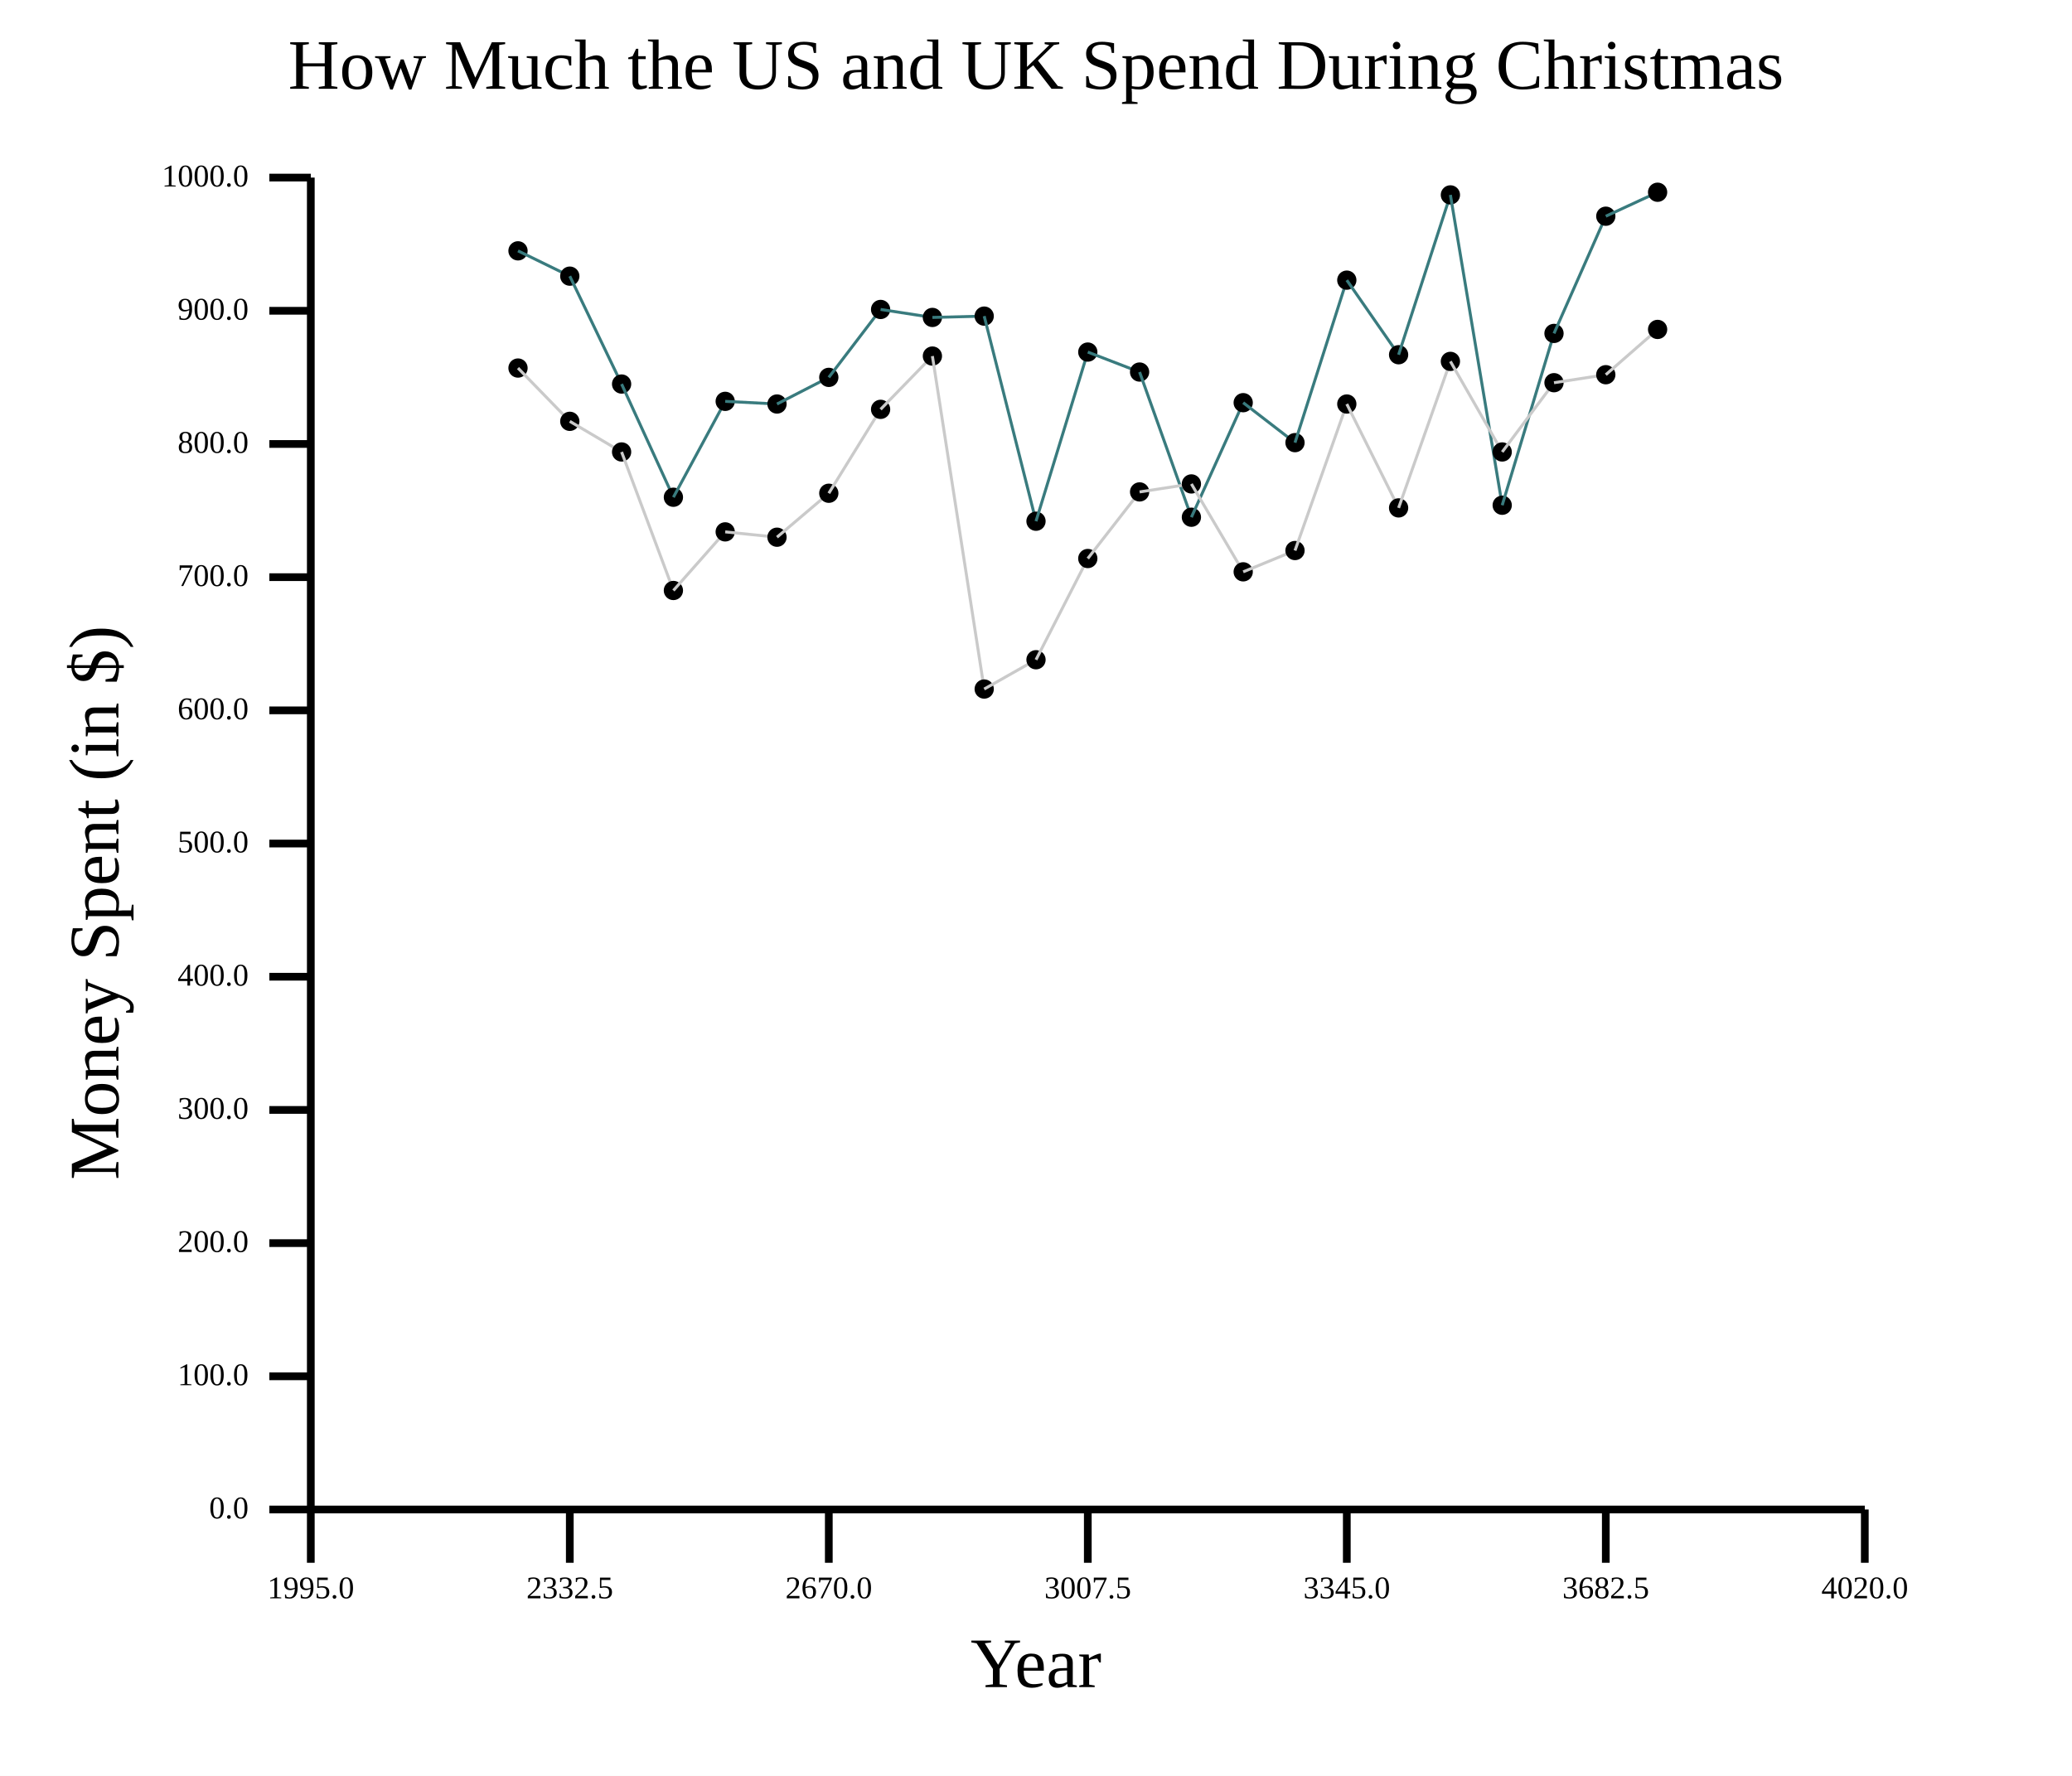
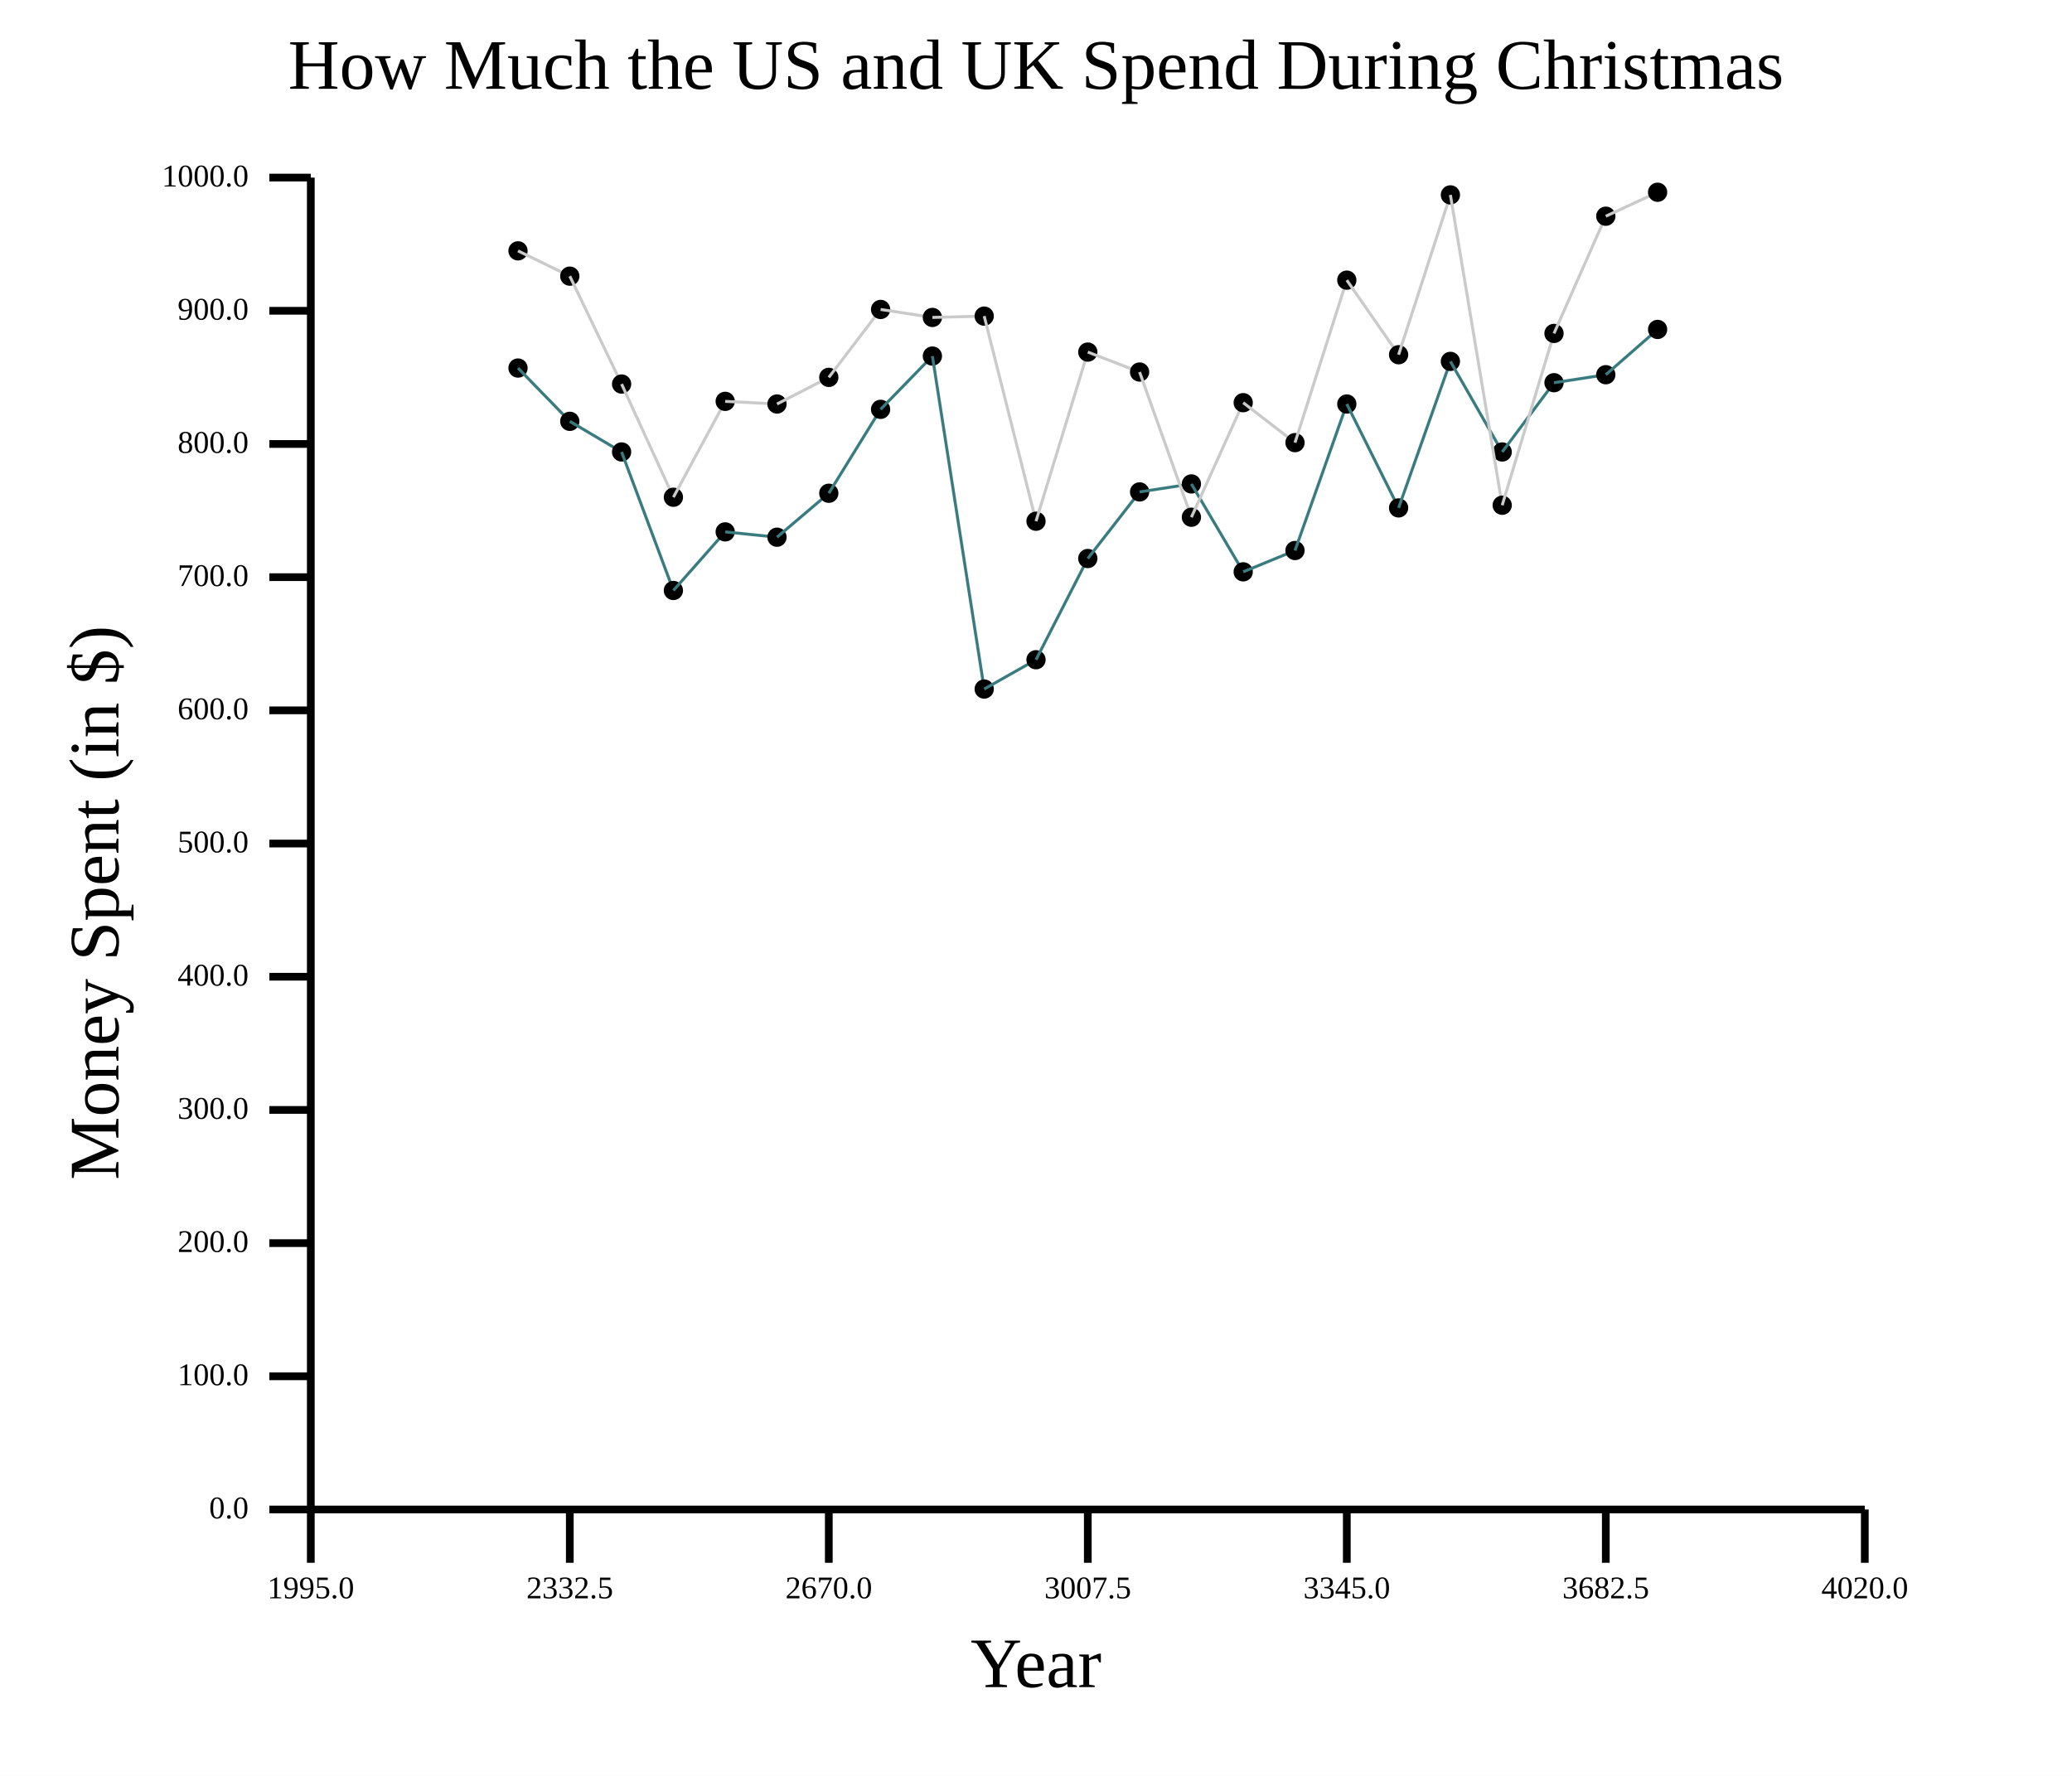
<svg xmlns="http://www.w3.org/2000/svg" width="700" height="600" tabindex="0">
  <rect width="100.0%" height="100.0%" x="" y="" tabindex="0" fill="white" />
  <line x1="15.0%" y1="85.0%" x2="90.0%" y2="85.0%" tabindex="-1" stroke="black" stroke-width="0.4%" />
  <line x1="15.0%" y1="85.0%" x2="15.0%" y2="10.0%" tabindex="-1" stroke="black" stroke-width="0.4%" />
  <text x="50.0%" y="5.0%" font-size="18pt" text-anchor="middle" tabindex="0">How Much the US and UK Spend During Christmas</text>
  <text x="50.0%" y="95.0%" font-size="18pt" text-anchor="middle" tabindex="0">Year</text>
  <text x="5.0%" y="50.0%" font-size="18pt" text-anchor="middle" transform="rotate(270, 40,300)" tabindex="0">Money Spent (in $)</text>
+   <circle cx="25.0%" cy="20.725%" r="0.5%" tabindex="0" fill="black" />
+   <line x1="25.0%" y1="20.725%" x2="27.5%" y2="23.725%" tabindex="0" stroke="rgb(57,123,126)" />
+   <circle cx="27.5%" cy="23.725%" r="0.5%" tabindex="0" fill="black" />
+   <line x1="27.5%" y1="23.725%" x2="30.0%" y2="25.45%" tabindex="0" stroke="rgb(57,123,126)" />
+   <circle cx="30.0%" cy="25.45%" r="0.5%" tabindex="0" fill="black" />
+   <line x1="30.0%" y1="25.45%" x2="32.5%" y2="33.25%" tabindex="0" stroke="rgb(57,123,126)" />
+   <circle cx="32.5%" cy="33.25%" r="0.5%" tabindex="0" fill="black" />
+   <line x1="32.5%" y1="33.25%" x2="35.0%" y2="29.95%" tabindex="0" stroke="rgb(57,123,126)" />
+   <circle cx="35.0%" cy="29.95%" r="0.5%" tabindex="0" fill="black" />
+   <line x1="35.0%" y1="29.95%" x2="37.5%" y2="30.25%" tabindex="0" stroke="rgb(57,123,126)" />
+   <circle cx="37.5%" cy="30.25%" r="0.5%" tabindex="0" fill="black" />
+   <line x1="37.5%" y1="30.25%" x2="40.0%" y2="27.775%" tabindex="0" stroke="rgb(57,123,126)" />
+   <circle cx="40.0%" cy="27.775%" r="0.5%" tabindex="0" fill="black" />
+   <line x1="40.0%" y1="27.775%" x2="42.5%" y2="23.05%" tabindex="0" stroke="rgb(57,123,126)" />
+   <circle cx="42.5%" cy="23.05%" r="0.5%" tabindex="0" fill="black" />
+   <line x1="42.5%" y1="23.05%" x2="45.0%" y2="20.05%" tabindex="0" stroke="rgb(57,123,126)" />
+   <circle cx="45.0%" cy="20.05%" r="0.5%" tabindex="0" fill="black" />
+   <line x1="45.0%" y1="20.05%" x2="47.5%" y2="38.8%" tabindex="0" stroke="rgb(57,123,126)" />
+   <circle cx="47.5%" cy="38.8%" r="0.5%" tabindex="0" fill="black" />
+   <line x1="47.5%" y1="38.8%" x2="50.0%" y2="37.15%" tabindex="0" stroke="rgb(57,123,126)" />
+   <circle cx="50.0%" cy="37.15%" r="0.5%" tabindex="0" fill="black" />
+   <line x1="50.0%" y1="37.15%" x2="52.5%" y2="31.45%" tabindex="0" stroke="rgb(57,123,126)" />
+   <circle cx="52.5%" cy="31.45%" r="0.5%" tabindex="0" fill="black" />
+   <line x1="52.5%" y1="31.45%" x2="55.0%" y2="27.7%" tabindex="0" stroke="rgb(57,123,126)" />
+   <circle cx="55.0%" cy="27.7%" r="0.5%" tabindex="0" fill="black" />
+   <line x1="55.0%" y1="27.7%" x2="57.5%" y2="27.25%" tabindex="0" stroke="rgb(57,123,126)" />
+   <circle cx="57.5%" cy="27.25%" r="0.5%" tabindex="0" fill="black" />
+   <line x1="57.5%" y1="27.25%" x2="60.0%" y2="32.2%" tabindex="0" stroke="rgb(57,123,126)" />
+   <circle cx="60.0%" cy="32.2%" r="0.5%" tabindex="0" fill="black" />
+   <line x1="60.0%" y1="32.2%" x2="62.5%" y2="31.0%" tabindex="0" stroke="rgb(57,123,126)" />
+   <circle cx="62.5%" cy="31.0%" r="0.5%" tabindex="0" fill="black" />
+   <line x1="62.5%" y1="31.0%" x2="65.0%" y2="22.75%" tabindex="0" stroke="rgb(57,123,126)" />
+   <circle cx="65.0%" cy="22.75%" r="0.5%" tabindex="0" fill="black" />
+   <line x1="65.0%" y1="22.75%" x2="67.5%" y2="28.6%" tabindex="0" stroke="rgb(57,123,126)" />
+   <circle cx="67.5%" cy="28.6%" r="0.5%" tabindex="0" fill="black" />
+   <line x1="67.5%" y1="28.6%" x2="70.0%" y2="20.35%" tabindex="0" stroke="rgb(57,123,126)" />
+   <circle cx="70.0%" cy="20.35%" r="0.5%" tabindex="0" fill="black" />
+   <line x1="70.0%" y1="20.35%" x2="72.5%" y2="25.45%" tabindex="0" stroke="rgb(57,123,126)" />
+   <circle cx="72.5%" cy="25.45%" r="0.5%" tabindex="0" fill="black" />
+   <line x1="72.5%" y1="25.45%" x2="75.0%" y2="21.55%" tabindex="0" stroke="rgb(57,123,126)" />
+   <circle cx="75.0%" cy="21.55%" r="0.5%" tabindex="0" fill="black" />
+   <line x1="75.0%" y1="21.55%" x2="77.5%" y2="21.1%" tabindex="0" stroke="rgb(57,123,126)" />
+   <circle cx="77.5%" cy="21.1%" r="0.5%" tabindex="0" fill="black" />
+   <line x1="77.5%" y1="21.1%" x2="80.0%" y2="18.55%" tabindex="0" stroke="rgb(57,123,126)" />
+   <circle cx="80.0%" cy="18.55%" r="0.5%" tabindex="0" fill="black" />
  <circle cx="25.0%" cy="14.125%" r="0.5%" tabindex="0" fill="black" />
-   <line x1="25.0%" y1="14.125%" x2="27.5%" y2="15.55%" tabindex="0" stroke="rgb(57,123,126)" />
+   <line x1="25.0%" y1="14.125%" x2="27.5%" y2="15.55%" tabindex="0" stroke="rgb(202,202,202)" />
  <circle cx="27.5%" cy="15.55%" r="0.5%" tabindex="0" fill="black" />
-   <line x1="27.5%" y1="15.55%" x2="30.0%" y2="21.625%" tabindex="0" stroke="rgb(57,123,126)" />
+   <line x1="27.5%" y1="15.55%" x2="30.0%" y2="21.625%" tabindex="0" stroke="rgb(202,202,202)" />
  <circle cx="30.0%" cy="21.625%" r="0.5%" tabindex="0" fill="black" />
-   <line x1="30.0%" y1="21.625%" x2="32.5%" y2="28.0%" tabindex="0" stroke="rgb(57,123,126)" />
+   <line x1="30.0%" y1="21.625%" x2="32.5%" y2="28.0%" tabindex="0" stroke="rgb(202,202,202)" />
  <circle cx="32.5%" cy="28.0%" r="0.5%" tabindex="0" fill="black" />
-   <line x1="32.5%" y1="28.0%" x2="35.0%" y2="22.6%" tabindex="0" stroke="rgb(57,123,126)" />
+   <line x1="32.5%" y1="28.0%" x2="35.0%" y2="22.6%" tabindex="0" stroke="rgb(202,202,202)" />
  <circle cx="35.0%" cy="22.6%" r="0.5%" tabindex="0" fill="black" />
-   <line x1="35.0%" y1="22.6%" x2="37.5%" y2="22.75%" tabindex="0" stroke="rgb(57,123,126)" />
+   <line x1="35.0%" y1="22.6%" x2="37.5%" y2="22.75%" tabindex="0" stroke="rgb(202,202,202)" />
  <circle cx="37.5%" cy="22.75%" r="0.5%" tabindex="0" fill="black" />
-   <line x1="37.5%" y1="22.75%" x2="40.0%" y2="21.25%" tabindex="0" stroke="rgb(57,123,126)" />
+   <line x1="37.5%" y1="22.75%" x2="40.0%" y2="21.25%" tabindex="0" stroke="rgb(202,202,202)" />
  <circle cx="40.0%" cy="21.25%" r="0.5%" tabindex="0" fill="black" />
-   <line x1="40.0%" y1="21.25%" x2="42.5%" y2="17.425%" tabindex="0" stroke="rgb(57,123,126)" />
+   <line x1="40.0%" y1="21.25%" x2="42.5%" y2="17.425%" tabindex="0" stroke="rgb(202,202,202)" />
  <circle cx="42.5%" cy="17.425%" r="0.5%" tabindex="0" fill="black" />
-   <line x1="42.5%" y1="17.425%" x2="45.0%" y2="17.875%" tabindex="0" stroke="rgb(57,123,126)" />
+   <line x1="42.5%" y1="17.425%" x2="45.0%" y2="17.875%" tabindex="0" stroke="rgb(202,202,202)" />
  <circle cx="45.0%" cy="17.875%" r="0.5%" tabindex="0" fill="black" />
-   <line x1="45.0%" y1="17.875%" x2="47.5%" y2="17.8%" tabindex="0" stroke="rgb(57,123,126)" />
+   <line x1="45.0%" y1="17.875%" x2="47.5%" y2="17.8%" tabindex="0" stroke="rgb(202,202,202)" />
  <circle cx="47.5%" cy="17.8%" r="0.5%" tabindex="0" fill="black" />
-   <line x1="47.5%" y1="17.8%" x2="50.0%" y2="29.35%" tabindex="0" stroke="rgb(57,123,126)" />
+   <line x1="47.5%" y1="17.8%" x2="50.0%" y2="29.35%" tabindex="0" stroke="rgb(202,202,202)" />
  <circle cx="50.0%" cy="29.35%" r="0.5%" tabindex="0" fill="black" />
-   <line x1="50.0%" y1="29.35%" x2="52.5%" y2="19.825%" tabindex="0" stroke="rgb(57,123,126)" />
+   <line x1="50.0%" y1="29.35%" x2="52.5%" y2="19.825%" tabindex="0" stroke="rgb(202,202,202)" />
  <circle cx="52.5%" cy="19.825%" r="0.5%" tabindex="0" fill="black" />
-   <line x1="52.5%" y1="19.825%" x2="55.0%" y2="20.95%" tabindex="0" stroke="rgb(57,123,126)" />
+   <line x1="52.5%" y1="19.825%" x2="55.0%" y2="20.95%" tabindex="0" stroke="rgb(202,202,202)" />
  <circle cx="55.0%" cy="20.95%" r="0.5%" tabindex="0" fill="black" />
-   <line x1="55.0%" y1="20.95%" x2="57.5%" y2="29.125%" tabindex="0" stroke="rgb(57,123,126)" />
+   <line x1="55.0%" y1="20.95%" x2="57.5%" y2="29.125%" tabindex="0" stroke="rgb(202,202,202)" />
  <circle cx="57.5%" cy="29.125%" r="0.5%" tabindex="0" fill="black" />
-   <line x1="57.5%" y1="29.125%" x2="60.0%" y2="22.675%" tabindex="0" stroke="rgb(57,123,126)" />
+   <line x1="57.5%" y1="29.125%" x2="60.0%" y2="22.675%" tabindex="0" stroke="rgb(202,202,202)" />
  <circle cx="60.0%" cy="22.675%" r="0.5%" tabindex="0" fill="black" />
-   <line x1="60.0%" y1="22.675%" x2="62.5%" y2="24.925%" tabindex="0" stroke="rgb(57,123,126)" />
+   <line x1="60.0%" y1="22.675%" x2="62.5%" y2="24.925%" tabindex="0" stroke="rgb(202,202,202)" />
  <circle cx="62.5%" cy="24.925%" r="0.5%" tabindex="0" fill="black" />
-   <line x1="62.5%" y1="24.925%" x2="65.0%" y2="15.775%" tabindex="0" stroke="rgb(57,123,126)" />
+   <line x1="62.5%" y1="24.925%" x2="65.0%" y2="15.775%" tabindex="0" stroke="rgb(202,202,202)" />
  <circle cx="65.0%" cy="15.775%" r="0.5%" tabindex="0" fill="black" />
-   <line x1="65.0%" y1="15.775%" x2="67.5%" y2="19.975%" tabindex="0" stroke="rgb(57,123,126)" />
+   <line x1="65.0%" y1="15.775%" x2="67.5%" y2="19.975%" tabindex="0" stroke="rgb(202,202,202)" />
  <circle cx="67.5%" cy="19.975%" r="0.5%" tabindex="0" fill="black" />
-   <line x1="67.5%" y1="19.975%" x2="70.0%" y2="10.975%" tabindex="0" stroke="rgb(57,123,126)" />
+   <line x1="67.5%" y1="19.975%" x2="70.0%" y2="10.975%" tabindex="0" stroke="rgb(202,202,202)" />
  <circle cx="70.0%" cy="10.975%" r="0.5%" tabindex="0" fill="black" />
-   <line x1="70.0%" y1="10.975%" x2="72.5%" y2="28.45%" tabindex="0" stroke="rgb(57,123,126)" />
+   <line x1="70.0%" y1="10.975%" x2="72.5%" y2="28.45%" tabindex="0" stroke="rgb(202,202,202)" />
  <circle cx="72.5%" cy="28.45%" r="0.5%" tabindex="0" fill="black" />
-   <line x1="72.5%" y1="28.45%" x2="75.0%" y2="18.775%" tabindex="0" stroke="rgb(57,123,126)" />
+   <line x1="72.5%" y1="28.45%" x2="75.0%" y2="18.775%" tabindex="0" stroke="rgb(202,202,202)" />
  <circle cx="75.0%" cy="18.775%" r="0.5%" tabindex="0" fill="black" />
-   <line x1="75.0%" y1="18.775%" x2="77.5%" y2="12.175%" tabindex="0" stroke="rgb(57,123,126)" />
+   <line x1="75.0%" y1="18.775%" x2="77.5%" y2="12.175%" tabindex="0" stroke="rgb(202,202,202)" />
  <circle cx="77.5%" cy="12.175%" r="0.5%" tabindex="0" fill="black" />
-   <line x1="77.5%" y1="12.175%" x2="80.0%" y2="10.825%" tabindex="0" stroke="rgb(57,123,126)" />
+   <line x1="77.5%" y1="12.175%" x2="80.0%" y2="10.825%" tabindex="0" stroke="rgb(202,202,202)" />
  <circle cx="80.0%" cy="10.825%" r="0.5%" tabindex="0" fill="black" />
-   <circle cx="25.0%" cy="20.725%" r="0.5%" tabindex="0" fill="black" />
-   <line x1="25.0%" y1="20.725%" x2="27.5%" y2="23.725%" tabindex="0" stroke="rgb(202,202,202)" />
-   <circle cx="27.5%" cy="23.725%" r="0.5%" tabindex="0" fill="black" />
-   <line x1="27.5%" y1="23.725%" x2="30.0%" y2="25.45%" tabindex="0" stroke="rgb(202,202,202)" />
-   <circle cx="30.0%" cy="25.45%" r="0.5%" tabindex="0" fill="black" />
-   <line x1="30.0%" y1="25.45%" x2="32.5%" y2="33.25%" tabindex="0" stroke="rgb(202,202,202)" />
-   <circle cx="32.5%" cy="33.25%" r="0.5%" tabindex="0" fill="black" />
-   <line x1="32.5%" y1="33.25%" x2="35.0%" y2="29.95%" tabindex="0" stroke="rgb(202,202,202)" />
-   <circle cx="35.0%" cy="29.95%" r="0.5%" tabindex="0" fill="black" />
-   <line x1="35.0%" y1="29.95%" x2="37.5%" y2="30.25%" tabindex="0" stroke="rgb(202,202,202)" />
-   <circle cx="37.5%" cy="30.25%" r="0.5%" tabindex="0" fill="black" />
-   <line x1="37.5%" y1="30.25%" x2="40.0%" y2="27.775%" tabindex="0" stroke="rgb(202,202,202)" />
-   <circle cx="40.0%" cy="27.775%" r="0.5%" tabindex="0" fill="black" />
-   <line x1="40.0%" y1="27.775%" x2="42.5%" y2="23.05%" tabindex="0" stroke="rgb(202,202,202)" />
-   <circle cx="42.5%" cy="23.05%" r="0.5%" tabindex="0" fill="black" />
-   <line x1="42.5%" y1="23.05%" x2="45.0%" y2="20.05%" tabindex="0" stroke="rgb(202,202,202)" />
-   <circle cx="45.0%" cy="20.05%" r="0.5%" tabindex="0" fill="black" />
-   <line x1="45.0%" y1="20.05%" x2="47.5%" y2="38.8%" tabindex="0" stroke="rgb(202,202,202)" />
-   <circle cx="47.5%" cy="38.8%" r="0.5%" tabindex="0" fill="black" />
-   <line x1="47.5%" y1="38.8%" x2="50.0%" y2="37.15%" tabindex="0" stroke="rgb(202,202,202)" />
-   <circle cx="50.0%" cy="37.15%" r="0.5%" tabindex="0" fill="black" />
-   <line x1="50.0%" y1="37.15%" x2="52.5%" y2="31.45%" tabindex="0" stroke="rgb(202,202,202)" />
-   <circle cx="52.5%" cy="31.45%" r="0.5%" tabindex="0" fill="black" />
-   <line x1="52.5%" y1="31.45%" x2="55.0%" y2="27.7%" tabindex="0" stroke="rgb(202,202,202)" />
-   <circle cx="55.0%" cy="27.7%" r="0.5%" tabindex="0" fill="black" />
-   <line x1="55.0%" y1="27.7%" x2="57.5%" y2="27.25%" tabindex="0" stroke="rgb(202,202,202)" />
-   <circle cx="57.5%" cy="27.25%" r="0.5%" tabindex="0" fill="black" />
-   <line x1="57.5%" y1="27.25%" x2="60.0%" y2="32.2%" tabindex="0" stroke="rgb(202,202,202)" />
-   <circle cx="60.0%" cy="32.2%" r="0.5%" tabindex="0" fill="black" />
-   <line x1="60.0%" y1="32.2%" x2="62.5%" y2="31.0%" tabindex="0" stroke="rgb(202,202,202)" />
-   <circle cx="62.5%" cy="31.0%" r="0.5%" tabindex="0" fill="black" />
-   <line x1="62.5%" y1="31.0%" x2="65.0%" y2="22.75%" tabindex="0" stroke="rgb(202,202,202)" />
-   <circle cx="65.0%" cy="22.75%" r="0.5%" tabindex="0" fill="black" />
-   <line x1="65.0%" y1="22.75%" x2="67.5%" y2="28.6%" tabindex="0" stroke="rgb(202,202,202)" />
-   <circle cx="67.5%" cy="28.6%" r="0.5%" tabindex="0" fill="black" />
-   <line x1="67.5%" y1="28.6%" x2="70.0%" y2="20.35%" tabindex="0" stroke="rgb(202,202,202)" />
-   <circle cx="70.0%" cy="20.35%" r="0.5%" tabindex="0" fill="black" />
-   <line x1="70.0%" y1="20.35%" x2="72.5%" y2="25.45%" tabindex="0" stroke="rgb(202,202,202)" />
-   <circle cx="72.5%" cy="25.45%" r="0.5%" tabindex="0" fill="black" />
-   <line x1="72.5%" y1="25.45%" x2="75.0%" y2="21.55%" tabindex="0" stroke="rgb(202,202,202)" />
-   <circle cx="75.0%" cy="21.55%" r="0.5%" tabindex="0" fill="black" />
-   <line x1="75.0%" y1="21.55%" x2="77.5%" y2="21.1%" tabindex="0" stroke="rgb(202,202,202)" />
-   <circle cx="77.5%" cy="21.1%" r="0.5%" tabindex="0" fill="black" />
-   <line x1="77.5%" y1="21.1%" x2="80.0%" y2="18.55%" tabindex="0" stroke="rgb(202,202,202)" />
-   <circle cx="80.0%" cy="18.55%" r="0.5%" tabindex="0" fill="black" />
  <line x1="15.0%" y1="85.0%" x2="15.0%" y2="88.0%" tabindex="-1" stroke="black" stroke-width="0.4%" />
  <text x="15.0%" y="90.0%" font-size="8pt" text-anchor="middle" tabindex="0">1995.0</text>
  <line x1="27.5%" y1="85.0%" x2="27.5%" y2="88.0%" tabindex="-1" stroke="black" stroke-width="0.4%" />
  <text x="27.5%" y="90.0%" font-size="8pt" text-anchor="middle" tabindex="0">2332.5</text>
  <line x1="40.0%" y1="85.0%" x2="40.0%" y2="88.0%" tabindex="-1" stroke="black" stroke-width="0.4%" />
  <text x="40.0%" y="90.0%" font-size="8pt" text-anchor="middle" tabindex="0">2670.0</text>
  <line x1="52.5%" y1="85.0%" x2="52.5%" y2="88.0%" tabindex="-1" stroke="black" stroke-width="0.4%" />
  <text x="52.5%" y="90.0%" font-size="8pt" text-anchor="middle" tabindex="0">3007.5</text>
  <line x1="65.0%" y1="85.0%" x2="65.0%" y2="88.0%" tabindex="-1" stroke="black" stroke-width="0.4%" />
  <text x="65.0%" y="90.0%" font-size="8pt" text-anchor="middle" tabindex="0">3345.0</text>
  <line x1="77.5%" y1="85.0%" x2="77.5%" y2="88.0%" tabindex="-1" stroke="black" stroke-width="0.4%" />
  <text x="77.5%" y="90.0%" font-size="8pt" text-anchor="middle" tabindex="0">3682.5</text>
  <line x1="90.0%" y1="85.0%" x2="90.0%" y2="88.0%" tabindex="-1" stroke="black" stroke-width="0.4%" />
  <text x="90.0%" y="90.0%" font-size="8pt" text-anchor="middle" tabindex="0">4020.0</text>
  <text x="12.0%" y="85.5%" font-size="8pt" text-anchor="end" tabindex="0">0.0</text>
  <line x1="15.0%" y1="85.0%" x2="13.0%" y2="85.0%" tabindex="-1" stroke="black" stroke-width="0.4%" />
  <text x="12.0%" y="78.0%" font-size="8pt" text-anchor="end" tabindex="0">100.0</text>
  <line x1="15.0%" y1="77.5%" x2="13.0%" y2="77.5%" tabindex="-1" stroke="black" stroke-width="0.4%" />
  <text x="12.0%" y="70.5%" font-size="8pt" text-anchor="end" tabindex="0">200.0</text>
  <line x1="15.0%" y1="70.0%" x2="13.0%" y2="70.0%" tabindex="-1" stroke="black" stroke-width="0.4%" />
  <text x="12.0%" y="63.0%" font-size="8pt" text-anchor="end" tabindex="0">300.0</text>
  <line x1="15.0%" y1="62.5%" x2="13.0%" y2="62.5%" tabindex="-1" stroke="black" stroke-width="0.4%" />
  <text x="12.0%" y="55.5%" font-size="8pt" text-anchor="end" tabindex="0">400.0</text>
  <line x1="15.0%" y1="55.0%" x2="13.0%" y2="55.0%" tabindex="-1" stroke="black" stroke-width="0.4%" />
  <text x="12.0%" y="48.0%" font-size="8pt" text-anchor="end" tabindex="0">500.0</text>
  <line x1="15.0%" y1="47.5%" x2="13.0%" y2="47.5%" tabindex="-1" stroke="black" stroke-width="0.4%" />
  <text x="12.0%" y="40.5%" font-size="8pt" text-anchor="end" tabindex="0">600.0</text>
  <line x1="15.0%" y1="40.0%" x2="13.0%" y2="40.0%" tabindex="-1" stroke="black" stroke-width="0.4%" />
  <text x="12.0%" y="33.0%" font-size="8pt" text-anchor="end" tabindex="0">700.0</text>
  <line x1="15.0%" y1="32.5%" x2="13.0%" y2="32.5%" tabindex="-1" stroke="black" stroke-width="0.4%" />
  <text x="12.0%" y="25.5%" font-size="8pt" text-anchor="end" tabindex="0">800.0</text>
  <line x1="15.0%" y1="25.0%" x2="13.0%" y2="25.0%" tabindex="-1" stroke="black" stroke-width="0.4%" />
  <text x="12.0%" y="18.0%" font-size="8pt" text-anchor="end" tabindex="0">900.0</text>
  <line x1="15.0%" y1="17.5%" x2="13.0%" y2="17.5%" tabindex="-1" stroke="black" stroke-width="0.4%" />
  <text x="12.0%" y="10.5%" font-size="8pt" text-anchor="end" tabindex="0">1000.0</text>
  <line x1="15.0%" y1="10.0%" x2="13.0%" y2="10.0%" tabindex="-1" stroke="black" stroke-width="0.4%" />
</svg>
